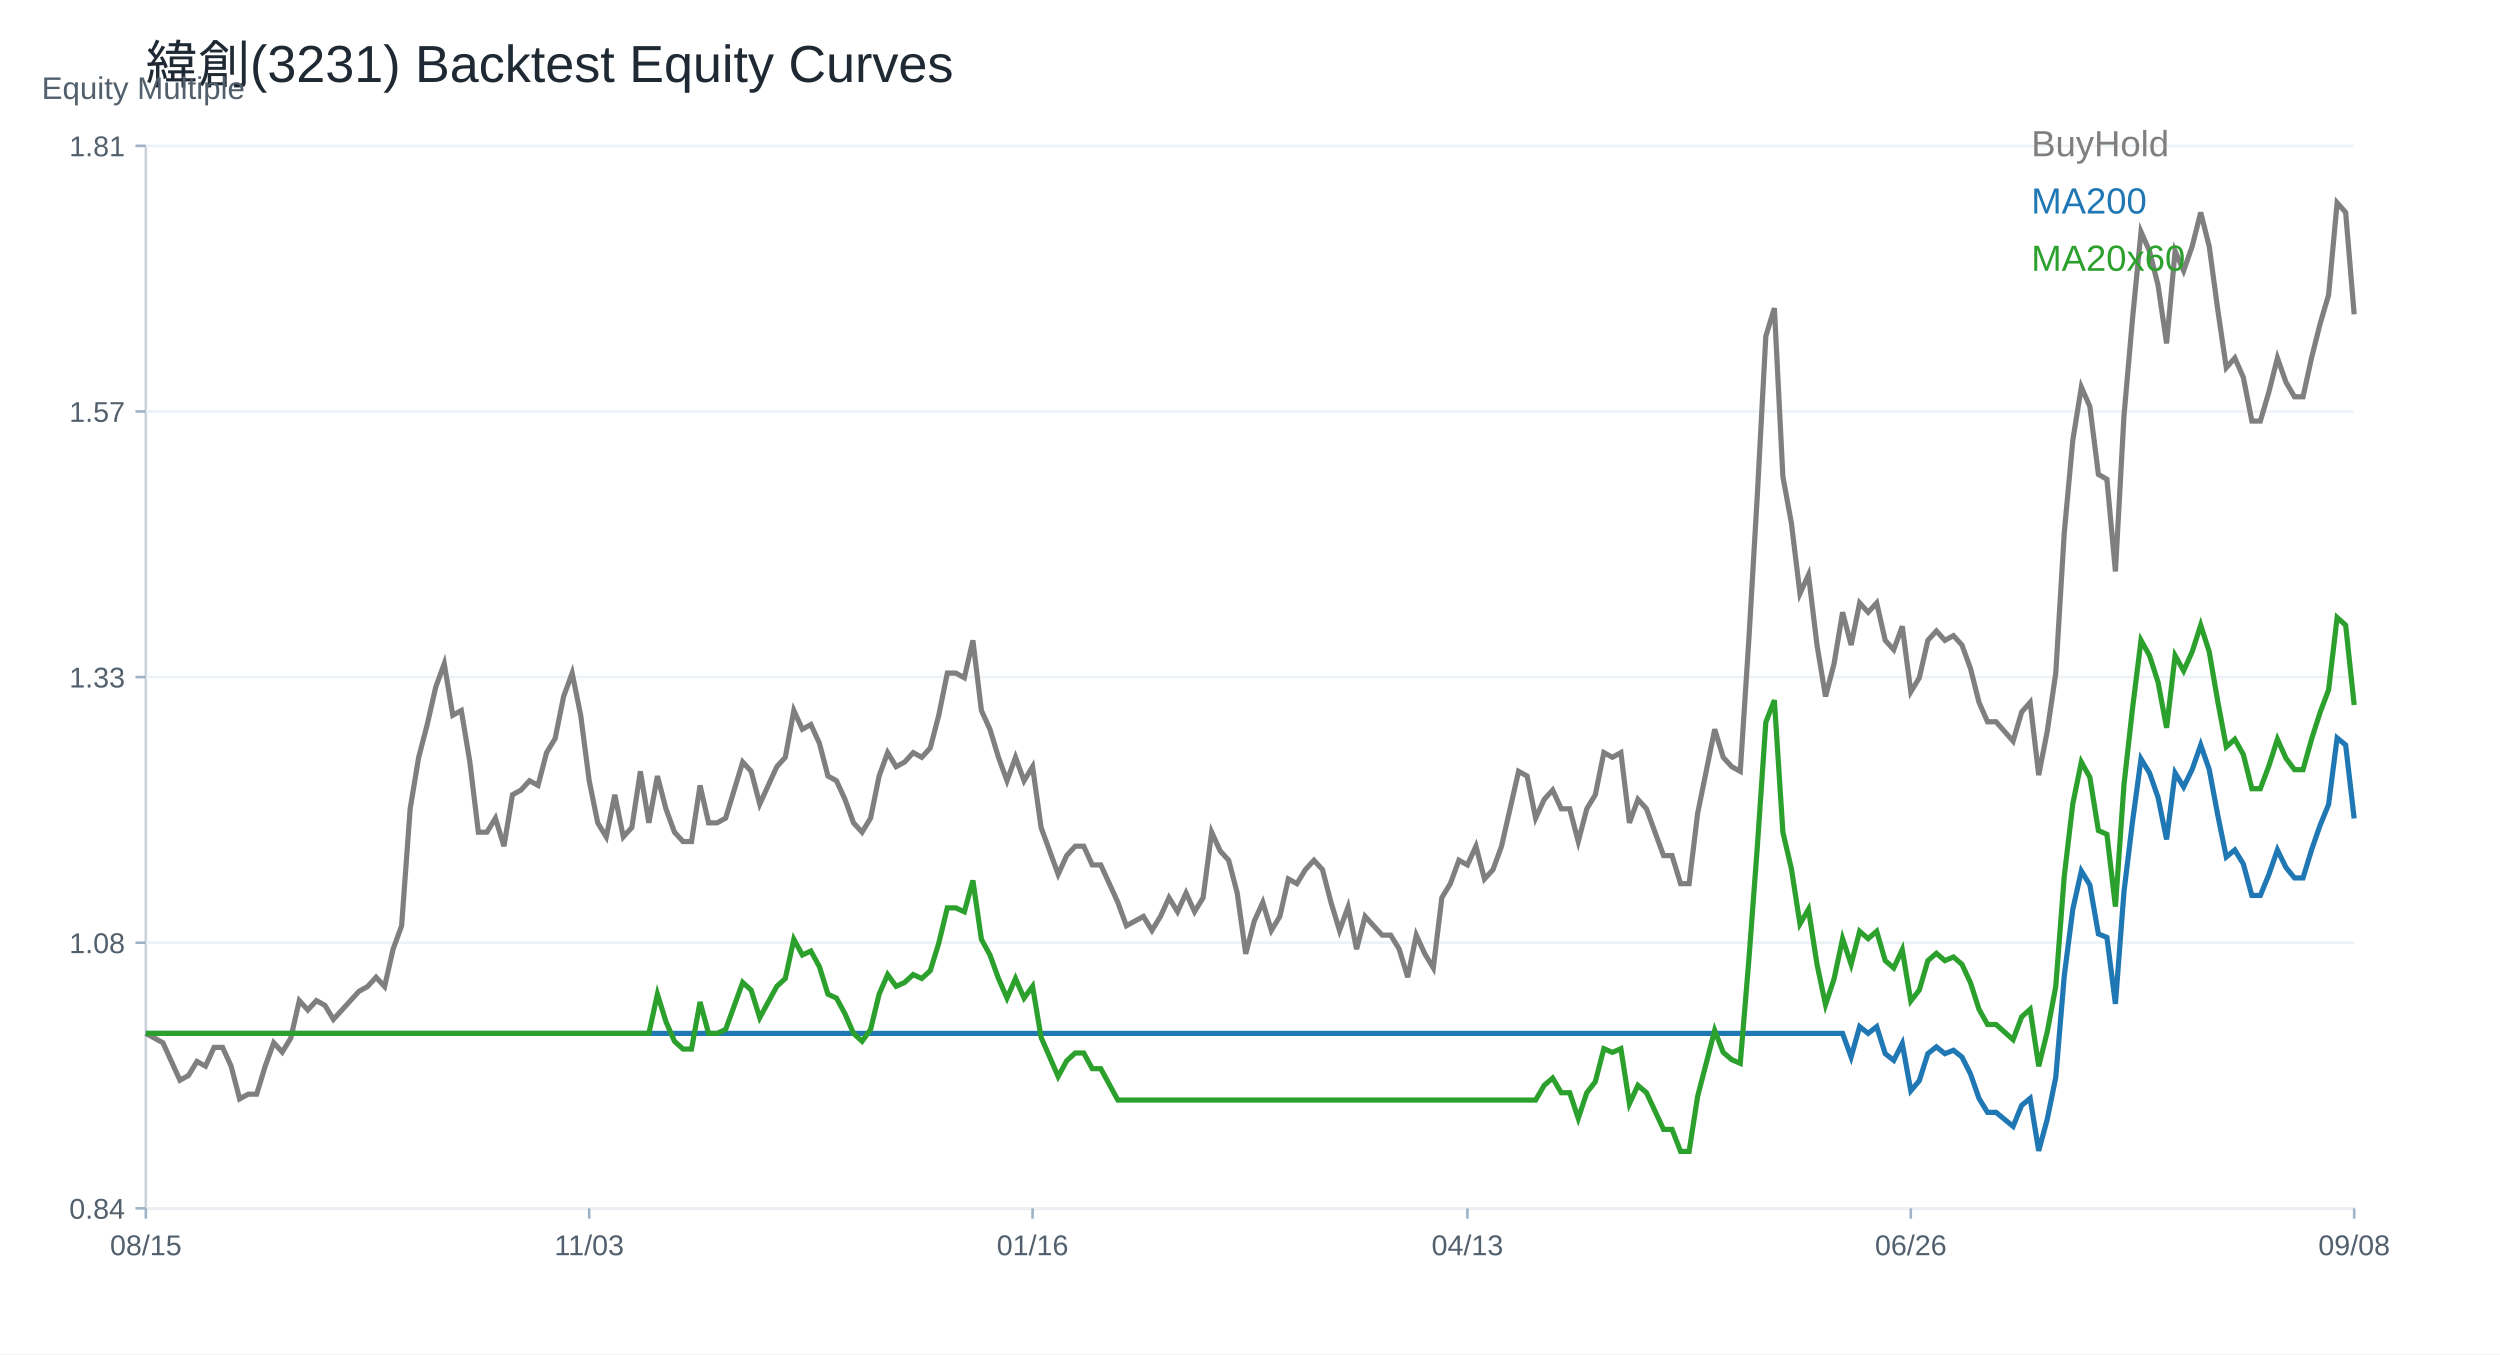
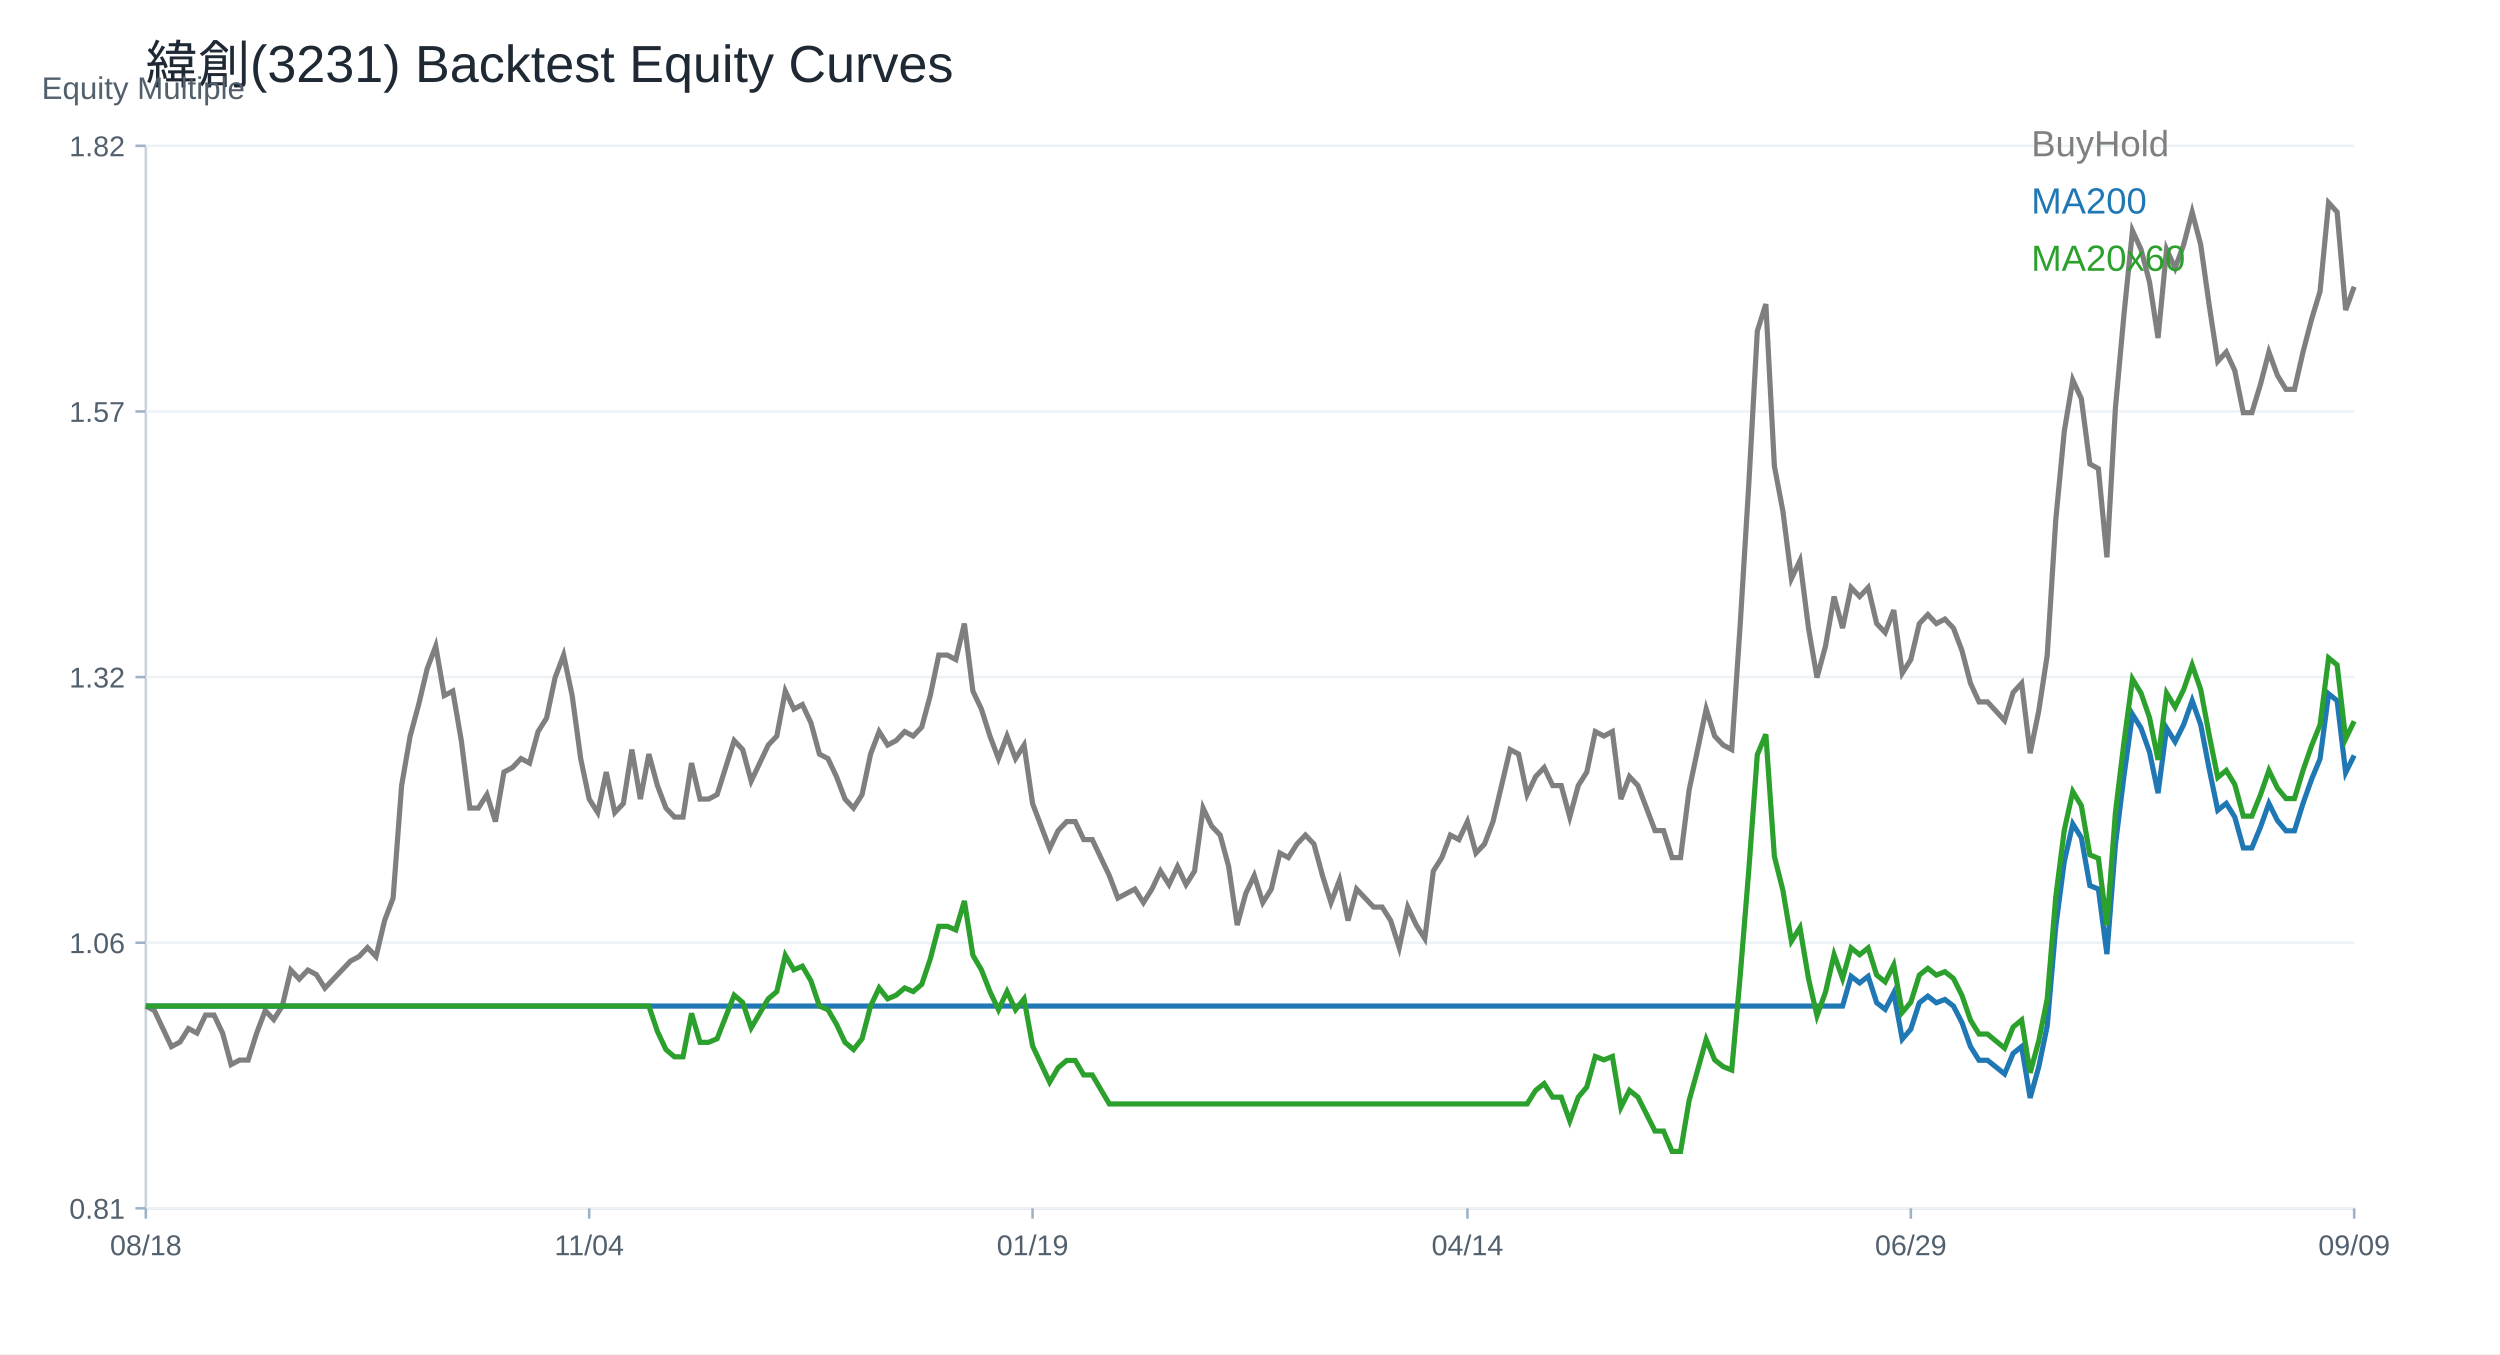
<svg xmlns="http://www.w3.org/2000/svg" width="960" height="520" viewBox="0 0 960 520">
  <rect width="100%" height="100%" fill="white" />
  <text x="56.00" y="32.00" font-size="20" font-family="Arial" fill="#1f2933" text-anchor="start">緯創(3231) Backtest Equity Curves</text>
  <line x1="56" y1="464" x2="904" y2="464" stroke="#cbd2d9" />
  <line x1="56" y1="56" x2="56" y2="464" stroke="#cbd2d9" />
  <text x="16.00" y="38.00" font-size="12" font-family="Arial" fill="#52606d" text-anchor="start">Equity Multiple</text>
  <line x1="56" y1="464.00" x2="904" y2="464.00" stroke="#edf2f7" />
  <line x1="52" y1="464.00" x2="56" y2="464.00" stroke="#9fb3c8" />
-   <text x="48.00" y="468.00" font-size="11" font-family="Arial" fill="#52606d" text-anchor="end">0.84</text>
+   <text x="48.00" y="468.00" font-size="11" font-family="Arial" fill="#52606d" text-anchor="end">0.81</text>
  <line x1="56" y1="362.00" x2="904" y2="362.00" stroke="#edf2f7" />
  <line x1="52" y1="362.00" x2="56" y2="362.00" stroke="#9fb3c8" />
-   <text x="48.00" y="366.00" font-size="11" font-family="Arial" fill="#52606d" text-anchor="end">1.08</text>
+   <text x="48.00" y="366.00" font-size="11" font-family="Arial" fill="#52606d" text-anchor="end">1.06</text>
  <line x1="56" y1="260.00" x2="904" y2="260.00" stroke="#edf2f7" />
  <line x1="52" y1="260.00" x2="56" y2="260.00" stroke="#9fb3c8" />
-   <text x="48.00" y="264.00" font-size="11" font-family="Arial" fill="#52606d" text-anchor="end">1.33</text>
+   <text x="48.00" y="264.00" font-size="11" font-family="Arial" fill="#52606d" text-anchor="end">1.32</text>
  <line x1="56" y1="158.00" x2="904" y2="158.00" stroke="#edf2f7" />
  <line x1="52" y1="158.00" x2="56" y2="158.00" stroke="#9fb3c8" />
  <text x="48.00" y="162.00" font-size="11" font-family="Arial" fill="#52606d" text-anchor="end">1.57</text>
  <line x1="56" y1="56.00" x2="904" y2="56.00" stroke="#edf2f7" />
  <line x1="52" y1="56.00" x2="56" y2="56.00" stroke="#9fb3c8" />
-   <text x="48.00" y="60.00" font-size="11" font-family="Arial" fill="#52606d" text-anchor="end">1.81</text>
+   <text x="48.00" y="60.00" font-size="11" font-family="Arial" fill="#52606d" text-anchor="end">1.82</text>
  <line x1="56.00" y1="464" x2="56.00" y2="468" stroke="#9fb3c8" />
-   <text x="56.00" y="482.00" font-size="11" font-family="Arial" fill="#52606d" text-anchor="middle">08/15</text>
+   <text x="56.00" y="482.00" font-size="11" font-family="Arial" fill="#52606d" text-anchor="middle">08/18</text>
  <line x1="226.25" y1="464" x2="226.25" y2="468" stroke="#9fb3c8" />
-   <text x="226.25" y="482.00" font-size="11" font-family="Arial" fill="#52606d" text-anchor="middle">11/03</text>
+   <text x="226.25" y="482.00" font-size="11" font-family="Arial" fill="#52606d" text-anchor="middle">11/04</text>
  <line x1="396.51" y1="464" x2="396.51" y2="468" stroke="#9fb3c8" />
-   <text x="396.51" y="482.00" font-size="11" font-family="Arial" fill="#52606d" text-anchor="middle">01/16</text>
+   <text x="396.51" y="482.00" font-size="11" font-family="Arial" fill="#52606d" text-anchor="middle">01/19</text>
  <line x1="563.49" y1="464" x2="563.49" y2="468" stroke="#9fb3c8" />
-   <text x="563.49" y="482.00" font-size="11" font-family="Arial" fill="#52606d" text-anchor="middle">04/13</text>
+   <text x="563.49" y="482.00" font-size="11" font-family="Arial" fill="#52606d" text-anchor="middle">04/14</text>
  <line x1="733.75" y1="464" x2="733.75" y2="468" stroke="#9fb3c8" />
-   <text x="733.75" y="482.00" font-size="11" font-family="Arial" fill="#52606d" text-anchor="middle">06/26</text>
+   <text x="733.75" y="482.00" font-size="11" font-family="Arial" fill="#52606d" text-anchor="middle">06/29</text>
  <line x1="904.00" y1="464" x2="904.00" y2="468" stroke="#9fb3c8" />
-   <text x="904.00" y="482.00" font-size="11" font-family="Arial" fill="#52606d" text-anchor="middle">09/08</text>
-   <polyline fill="none" stroke="#7f7f7f" stroke-width="2" points="56.00,396.82 59.27,398.62 62.55,400.41 65.82,407.60 69.10,414.79 72.37,412.99 75.64,407.60 78.92,409.40 82.19,402.21 85.47,402.21 88.74,409.40 92.02,421.97 95.29,420.18 98.56,420.18 101.84,409.40 105.11,400.41 108.39,404.01 111.66,398.62 114.93,384.24 118.21,387.84 121.48,384.24 124.76,386.04 128.03,391.43 131.31,387.84 134.58,384.24 137.85,380.65 141.13,378.85 144.40,375.26 147.68,378.85 150.95,364.48 154.22,355.49 157.50,310.58 160.77,290.81 164.05,278.23 167.32,263.86 170.59,254.88 173.87,274.64 177.14,272.84 180.42,292.61 183.69,319.56 186.97,319.56 190.24,314.17 193.51,324.95 196.79,305.19 200.06,303.39 203.34,299.80 206.61,301.59 209.88,289.01 213.16,283.62 216.43,267.45 219.71,258.47 222.98,274.64 226.25,299.80 229.53,315.97 232.80,321.36 236.08,305.19 239.35,321.36 242.63,317.76 245.90,296.20 249.17,315.97 252.45,298.00 255.72,310.58 259.00,319.56 262.27,323.15 265.54,323.15 268.82,301.59 272.09,315.97 275.37,315.97 278.64,314.17 281.92,303.39 285.19,292.61 288.46,296.20 291.74,308.78 295.01,301.59 298.29,294.40 301.56,290.81 304.83,272.84 308.11,280.03 311.38,278.23 314.66,285.42 317.93,298.00 321.20,299.80 324.48,306.98 327.75,315.97 331.03,319.56 334.30,314.17 337.58,298.00 340.85,289.01 344.12,294.40 347.40,292.61 350.67,289.01 353.95,290.81 357.22,287.22 360.49,274.64 363.77,258.47 367.04,258.47 370.32,260.27 373.59,245.89 376.86,272.84 380.14,280.03 383.41,290.81 386.69,299.80 389.96,290.81 393.24,299.80 396.51,294.40 399.78,317.76 403.06,326.75 406.33,335.73 409.61,328.54 412.88,324.95 416.15,324.95 419.43,332.14 422.70,332.14 425.98,339.32 429.25,346.51 432.53,355.49 435.80,353.70 439.07,351.90 442.35,357.29 445.62,351.90 448.90,344.71 452.17,350.10 455.44,342.92 458.72,350.10 461.99,344.71 465.27,319.56 468.54,326.75 471.81,330.34 475.09,342.92 478.36,366.27 481.64,353.70 484.91,346.51 488.19,357.29 491.46,351.90 494.73,337.53 498.01,339.32 501.28,333.93 504.56,330.34 507.83,333.93 511.10,346.51 514.38,357.29 517.65,348.31 520.93,364.48 524.20,351.90 527.47,355.49 530.75,359.09 534.02,359.09 537.30,364.48 540.57,375.26 543.85,359.09 547.12,366.27 550.39,371.67 553.67,344.71 556.94,339.32 560.22,330.34 563.49,332.14 566.76,324.95 570.04,337.53 573.31,333.93 576.59,324.95 579.86,310.58 583.14,296.20 586.41,298.00 589.68,314.17 592.96,306.98 596.23,303.39 599.51,310.58 602.78,310.58 606.05,323.15 609.33,310.58 612.60,305.19 615.88,289.01 619.15,290.81 622.42,289.01 625.70,315.97 628.97,306.98 632.25,310.58 635.52,319.56 638.80,328.54 642.07,328.54 645.34,339.32 648.62,339.32 651.89,312.37 655.17,296.20 658.44,280.03 661.71,290.81 664.99,294.40 668.26,296.20 671.54,245.89 674.81,190.19 678.08,129.10 681.36,118.32 684.63,183.01 687.91,200.97 691.18,227.93 694.46,220.74 697.73,247.69 701.00,267.45 704.28,254.88 707.55,235.11 710.83,247.69 714.10,231.52 717.37,235.11 720.65,231.52 723.92,245.89 727.20,249.49 730.47,240.50 733.75,265.66 737.02,260.27 740.29,245.89 743.57,242.30 746.84,245.89 750.12,244.10 753.39,247.69 756.66,256.67 759.94,269.71 763.21,277.16 766.49,277.16 769.76,280.89 773.03,284.61 776.31,273.43 779.58,269.71 782.86,297.65 786.13,280.89 789.41,258.53 792.68,204.52 795.95,169.13 799.23,148.64 802.50,156.09 805.78,182.17 809.05,184.03 812.32,219.42 815.60,159.81 818.87,122.56 822.15,89.03 825.42,96.48 828.69,109.52 831.97,131.87 835.24,96.48 838.52,103.93 841.79,94.62 845.07,81.58 848.34,94.62 851.61,118.84 854.89,141.19 858.16,137.46 861.44,144.91 864.71,161.68 867.98,161.68 871.26,150.50 874.53,137.46 877.81,146.77 881.08,152.36 884.36,152.36 887.63,137.46 890.90,124.42 894.18,113.25 897.45,77.86 900.73,81.58 904.00,120.70" />
+   <text x="904.00" y="482.00" font-size="11" font-family="Arial" fill="#52606d" text-anchor="middle">09/09</text>
+   <polyline fill="none" stroke="#7f7f7f" stroke-width="2" points="56.00,386.33 59.27,388.06 62.55,394.97 65.82,401.88 69.10,400.15 72.37,394.97 75.64,396.70 78.92,389.79 82.19,389.79 85.47,396.70 88.74,408.79 92.02,407.07 95.29,407.07 98.56,396.70 101.84,388.06 105.11,391.51 108.39,386.33 111.66,372.51 114.93,375.96 118.21,372.51 121.48,374.23 124.76,379.42 128.03,375.96 131.31,372.51 134.58,369.05 137.85,367.32 141.13,363.87 144.40,367.32 147.68,353.50 150.95,344.86 154.22,301.66 157.50,282.65 160.77,270.56 164.05,256.74 167.32,248.10 170.59,267.10 173.87,265.38 177.14,284.38 180.42,310.30 183.69,310.30 186.97,305.12 190.24,315.49 193.51,296.48 196.79,294.75 200.06,291.29 203.34,293.02 206.61,280.93 209.88,275.74 213.16,260.19 216.43,251.55 219.71,267.10 222.98,291.29 226.25,306.85 229.53,312.03 232.80,296.48 236.08,312.03 239.35,308.57 242.63,287.84 245.90,306.85 249.17,289.57 252.45,301.66 255.72,310.30 259.00,313.76 262.27,313.76 265.54,293.02 268.82,306.85 272.09,306.85 275.37,305.12 278.64,294.75 281.92,284.38 285.19,287.84 288.46,299.93 291.74,293.02 295.01,286.11 298.29,282.65 301.56,265.38 304.83,272.29 308.11,270.56 311.38,277.47 314.66,289.57 317.93,291.29 321.20,298.21 324.48,306.85 327.75,310.30 331.03,305.12 334.30,289.57 337.58,280.93 340.85,286.11 344.12,284.38 347.40,280.93 350.67,282.65 353.95,279.20 357.22,267.10 360.49,251.55 363.77,251.55 367.04,253.28 370.32,239.46 373.59,265.38 376.86,272.29 380.14,282.65 383.41,291.29 386.69,282.65 389.96,291.29 393.24,286.11 396.51,308.57 399.78,317.21 403.06,325.85 406.33,318.94 409.61,315.49 412.88,315.49 416.15,322.40 419.43,322.40 422.70,329.31 425.98,336.22 429.25,344.86 432.53,343.13 435.80,341.40 439.07,346.59 442.35,341.40 445.62,334.49 448.90,339.68 452.17,332.76 455.44,339.68 458.72,334.49 461.99,310.30 465.27,317.21 468.54,320.67 471.81,332.76 475.09,355.23 478.36,343.13 481.64,336.22 484.91,346.59 488.19,341.40 491.46,327.58 494.73,329.31 498.01,324.12 501.28,320.67 504.56,324.12 507.83,336.22 511.10,346.59 514.38,337.95 517.65,353.50 520.93,341.40 524.20,344.86 527.47,348.32 530.75,348.32 534.02,353.50 537.30,363.87 540.57,348.32 543.85,355.23 547.12,360.41 550.39,334.49 553.67,329.31 556.94,320.67 560.22,322.40 563.49,315.49 566.76,327.58 570.04,324.12 573.31,315.49 576.59,301.66 579.86,287.84 583.14,289.57 586.41,305.12 589.68,298.21 592.96,294.75 596.23,301.66 599.51,301.66 602.78,313.76 606.05,301.66 609.33,296.48 612.60,280.93 615.88,282.65 619.15,280.93 622.42,306.85 625.70,298.21 628.97,301.66 632.25,310.30 635.52,318.94 638.80,318.94 642.07,329.31 645.34,329.31 648.62,303.39 651.89,287.84 655.17,272.29 658.44,282.65 661.71,286.11 664.99,287.84 668.26,239.46 671.54,185.89 674.81,127.14 678.08,116.77 681.36,178.98 684.63,196.26 687.91,222.18 691.18,215.27 694.46,241.18 697.73,260.19 701.00,248.10 704.28,229.09 707.55,241.18 710.83,225.63 714.10,229.09 717.37,225.63 720.65,239.46 723.92,242.91 727.20,234.27 730.47,258.46 733.75,253.28 737.02,239.46 740.29,236.00 743.57,239.46 746.84,237.73 750.12,241.18 753.39,249.82 756.66,262.36 759.94,269.53 763.21,269.53 766.49,273.11 769.76,276.69 773.03,265.94 776.31,262.36 779.58,289.23 782.86,273.11 786.13,251.61 789.41,199.67 792.68,165.63 795.95,145.93 799.23,153.09 802.50,178.17 805.78,179.96 809.05,214.00 812.32,156.67 815.60,120.85 818.87,88.60 822.15,95.77 825.42,108.31 828.69,129.80 831.97,95.77 835.24,102.94 838.52,93.98 841.79,81.44 845.07,93.98 848.34,117.27 851.61,138.76 854.89,135.18 858.16,142.34 861.44,158.47 864.71,158.47 867.98,147.72 871.26,135.18 874.53,144.14 877.81,149.51 881.08,149.51 884.36,135.18 887.63,122.64 890.90,111.89 894.18,77.86 897.45,81.44 900.73,119.06 904.00,110.10" />
  <text x="780.00" y="60.00" font-size="14" font-family="Arial" fill="#7f7f7f" text-anchor="start">BuyHold</text>
-   <polyline fill="none" stroke="#1f77b4" stroke-width="2" points="56.00,396.82 59.27,396.82 62.55,396.82 65.82,396.82 69.10,396.82 72.37,396.82 75.64,396.82 78.92,396.82 82.19,396.82 85.47,396.82 88.74,396.82 92.02,396.82 95.29,396.82 98.56,396.82 101.84,396.82 105.11,396.82 108.39,396.82 111.66,396.82 114.93,396.82 118.21,396.82 121.48,396.82 124.76,396.82 128.03,396.82 131.31,396.82 134.58,396.82 137.85,396.82 141.13,396.82 144.40,396.82 147.68,396.82 150.95,396.82 154.22,396.82 157.50,396.82 160.77,396.82 164.05,396.82 167.32,396.82 170.59,396.82 173.87,396.82 177.14,396.82 180.42,396.82 183.69,396.82 186.97,396.82 190.24,396.82 193.51,396.82 196.79,396.82 200.06,396.82 203.34,396.82 206.61,396.82 209.88,396.82 213.16,396.82 216.43,396.82 219.71,396.82 222.98,396.82 226.25,396.82 229.53,396.82 232.80,396.82 236.08,396.82 239.35,396.82 242.63,396.82 245.90,396.82 249.17,396.82 252.45,396.82 255.72,396.82 259.00,396.82 262.27,396.82 265.54,396.82 268.82,396.82 272.09,396.82 275.37,396.82 278.64,396.82 281.92,396.82 285.19,396.82 288.46,396.82 291.74,396.82 295.01,396.82 298.29,396.82 301.56,396.82 304.83,396.82 308.11,396.82 311.38,396.82 314.66,396.82 317.93,396.82 321.20,396.82 324.48,396.82 327.75,396.82 331.03,396.82 334.30,396.82 337.58,396.82 340.85,396.82 344.12,396.82 347.40,396.82 350.67,396.82 353.95,396.82 357.22,396.82 360.49,396.82 363.77,396.82 367.04,396.82 370.32,396.82 373.59,396.82 376.86,396.82 380.14,396.82 383.41,396.82 386.69,396.82 389.96,396.82 393.24,396.82 396.51,396.82 399.78,396.82 403.06,396.82 406.33,396.82 409.61,396.82 412.88,396.82 416.15,396.82 419.43,396.82 422.70,396.82 425.98,396.82 429.25,396.82 432.53,396.82 435.80,396.82 439.07,396.82 442.35,396.82 445.62,396.82 448.90,396.82 452.17,396.82 455.44,396.82 458.72,396.82 461.99,396.82 465.27,396.82 468.54,396.82 471.81,396.82 475.09,396.82 478.36,396.82 481.64,396.82 484.91,396.82 488.19,396.82 491.46,396.82 494.73,396.82 498.01,396.82 501.28,396.82 504.56,396.82 507.83,396.82 511.10,396.82 514.38,396.82 517.65,396.82 520.93,396.82 524.20,396.82 527.47,396.82 530.75,396.82 534.02,396.82 537.30,396.82 540.57,396.82 543.85,396.82 547.12,396.82 550.39,396.82 553.67,396.82 556.94,396.82 560.22,396.82 563.49,396.82 566.76,396.82 570.04,396.82 573.31,396.82 576.59,396.82 579.86,396.82 583.14,396.82 586.41,396.82 589.68,396.82 592.96,396.82 596.23,396.82 599.51,396.82 602.78,396.82 606.05,396.82 609.33,396.82 612.60,396.82 615.88,396.82 619.15,396.82 622.42,396.82 625.70,396.82 628.97,396.82 632.25,396.82 635.52,396.82 638.80,396.82 642.07,396.82 645.34,396.82 648.62,396.82 651.89,396.82 655.17,396.82 658.44,396.82 661.71,396.82 664.99,396.82 668.26,396.82 671.54,396.82 674.81,396.82 678.08,396.82 681.36,396.82 684.63,396.82 687.91,396.82 691.18,396.82 694.46,396.82 697.73,396.82 701.00,396.82 704.28,396.82 707.55,396.82 710.83,405.89 714.10,394.23 717.37,396.82 720.65,394.23 723.92,404.60 727.20,407.19 730.47,400.71 733.75,418.85 737.02,414.97 740.29,404.60 743.57,402.00 746.84,404.60 750.12,403.30 753.39,405.89 756.66,412.37 759.94,421.78 763.21,427.15 766.49,427.15 769.76,429.84 773.03,432.53 776.31,424.46 779.58,421.78 782.86,441.93 786.13,429.84 789.41,413.72 792.68,374.75 795.95,349.22 799.23,334.44 802.50,339.81 805.78,358.63 809.05,359.97 812.32,385.50 815.60,342.50 818.87,315.63 822.15,291.44 825.42,296.82 828.69,306.22 831.97,322.35 835.24,296.82 838.52,302.19 841.79,295.47 845.07,286.07 848.34,295.47 851.61,312.94 854.89,329.07 858.16,326.38 861.44,331.75 864.71,343.85 867.98,343.85 871.26,335.78 874.53,326.38 877.81,333.10 881.08,337.13 884.36,337.13 887.63,326.38 890.90,316.97 894.18,308.91 897.45,283.38 900.73,286.07 904.00,314.29" />
+   <polyline fill="none" stroke="#1f77b4" stroke-width="2" points="56.00,386.33 59.27,386.33 62.55,386.33 65.82,386.33 69.10,386.33 72.37,386.33 75.64,386.33 78.92,386.33 82.19,386.33 85.47,386.33 88.74,386.33 92.02,386.33 95.29,386.33 98.56,386.33 101.84,386.33 105.11,386.33 108.39,386.33 111.66,386.33 114.93,386.33 118.21,386.33 121.48,386.33 124.76,386.33 128.03,386.33 131.31,386.33 134.58,386.33 137.85,386.33 141.13,386.33 144.40,386.33 147.68,386.33 150.95,386.33 154.22,386.33 157.50,386.33 160.77,386.33 164.05,386.33 167.32,386.33 170.59,386.33 173.87,386.33 177.14,386.33 180.42,386.33 183.69,386.33 186.97,386.33 190.24,386.33 193.51,386.33 196.79,386.33 200.06,386.33 203.34,386.33 206.61,386.33 209.88,386.33 213.16,386.33 216.43,386.33 219.71,386.33 222.98,386.33 226.25,386.33 229.53,386.33 232.80,386.33 236.08,386.33 239.35,386.33 242.63,386.33 245.90,386.33 249.17,386.33 252.45,386.33 255.72,386.33 259.00,386.33 262.27,386.33 265.54,386.33 268.82,386.33 272.09,386.33 275.37,386.33 278.64,386.33 281.92,386.33 285.19,386.33 288.46,386.33 291.74,386.33 295.01,386.33 298.29,386.33 301.56,386.33 304.83,386.33 308.11,386.33 311.38,386.33 314.66,386.33 317.93,386.33 321.20,386.33 324.48,386.33 327.75,386.33 331.03,386.33 334.30,386.33 337.58,386.33 340.85,386.33 344.12,386.33 347.40,386.33 350.67,386.33 353.95,386.33 357.22,386.33 360.49,386.33 363.77,386.33 367.04,386.33 370.32,386.33 373.59,386.33 376.86,386.33 380.14,386.33 383.41,386.33 386.69,386.33 389.96,386.33 393.24,386.33 396.51,386.33 399.78,386.33 403.06,386.33 406.33,386.33 409.61,386.33 412.88,386.33 416.15,386.33 419.43,386.33 422.70,386.33 425.98,386.33 429.25,386.33 432.53,386.33 435.80,386.33 439.07,386.33 442.35,386.33 445.62,386.33 448.90,386.33 452.17,386.33 455.44,386.33 458.72,386.33 461.99,386.33 465.27,386.33 468.54,386.33 471.81,386.33 475.09,386.33 478.36,386.33 481.64,386.33 484.91,386.33 488.19,386.33 491.46,386.33 494.73,386.33 498.01,386.33 501.28,386.33 504.56,386.33 507.83,386.33 511.10,386.33 514.38,386.33 517.65,386.33 520.93,386.33 524.20,386.33 527.47,386.33 530.75,386.33 534.02,386.33 537.30,386.33 540.57,386.33 543.85,386.33 547.12,386.33 550.39,386.33 553.67,386.33 556.94,386.33 560.22,386.33 563.49,386.33 566.76,386.33 570.04,386.33 573.31,386.33 576.59,386.33 579.86,386.33 583.14,386.33 586.41,386.33 589.68,386.33 592.96,386.33 596.23,386.33 599.51,386.33 602.78,386.33 606.05,386.33 609.33,386.33 612.60,386.33 615.88,386.33 619.15,386.33 622.42,386.33 625.70,386.33 628.97,386.33 632.25,386.33 635.52,386.33 638.80,386.33 642.07,386.33 645.34,386.33 648.62,386.33 651.89,386.33 655.17,386.33 658.44,386.33 661.71,386.33 664.99,386.33 668.26,386.33 671.54,386.33 674.81,386.33 678.08,386.33 681.36,386.33 684.63,386.33 687.91,386.33 691.18,386.33 694.46,386.33 697.73,386.33 701.00,386.33 704.28,386.33 707.55,386.33 710.83,374.91 714.10,377.45 717.37,374.91 720.65,385.06 723.92,387.60 727.20,381.26 730.47,399.02 733.75,395.21 737.02,385.06 740.29,382.52 743.57,385.06 746.84,383.79 750.12,386.33 753.39,392.67 756.66,401.88 759.94,407.14 763.21,407.14 766.49,409.77 769.76,412.40 773.03,404.51 776.31,401.88 779.58,421.60 782.86,409.77 786.13,393.99 789.41,355.85 792.68,330.86 795.95,316.39 799.23,321.65 802.50,340.07 805.78,341.38 809.05,366.37 812.32,324.29 815.60,297.98 818.87,274.31 822.15,279.57 825.42,288.78 828.69,304.56 831.97,279.57 835.24,284.83 838.52,278.26 841.79,269.05 845.07,278.26 848.34,295.35 851.61,311.13 854.89,308.50 858.16,313.76 861.44,325.60 864.71,325.60 867.98,317.71 871.26,308.50 874.53,315.08 877.81,319.02 881.08,319.02 884.36,308.50 887.63,299.30 890.90,291.41 894.18,266.42 897.45,269.05 900.73,296.67 904.00,290.09" />
  <text x="780.00" y="82.00" font-size="14" font-family="Arial" fill="#1f77b4" text-anchor="start">MA200</text>
-   <polyline fill="none" stroke="#2ca02c" stroke-width="2" points="56.00,396.82 59.27,396.82 62.55,396.82 65.82,396.82 69.10,396.82 72.37,396.82 75.64,396.82 78.92,396.82 82.19,396.82 85.47,396.82 88.74,396.82 92.02,396.82 95.29,396.82 98.56,396.82 101.84,396.82 105.11,396.82 108.39,396.82 111.66,396.82 114.93,396.82 118.21,396.82 121.48,396.82 124.76,396.82 128.03,396.82 131.31,396.82 134.58,396.82 137.85,396.82 141.13,396.82 144.40,396.82 147.68,396.82 150.95,396.82 154.22,396.82 157.50,396.82 160.77,396.82 164.05,396.82 167.32,396.82 170.59,396.82 173.87,396.82 177.14,396.82 180.42,396.82 183.69,396.82 186.97,396.82 190.24,396.82 193.51,396.82 196.79,396.82 200.06,396.82 203.34,396.82 206.61,396.82 209.88,396.82 213.16,396.82 216.43,396.82 219.71,396.82 222.98,396.82 226.25,396.82 229.53,396.82 232.80,396.82 236.08,396.82 239.35,396.82 242.63,396.82 245.90,396.82 249.17,396.82 252.45,381.76 255.72,392.30 259.00,399.83 262.27,402.84 265.54,402.84 268.82,384.77 272.09,396.82 275.37,396.82 278.64,395.31 281.92,386.28 285.19,377.24 288.46,380.25 291.74,390.80 295.01,384.77 298.29,378.75 301.56,375.74 304.83,360.68 308.11,366.70 311.38,365.20 314.66,371.22 317.93,381.76 321.20,383.27 324.48,389.29 327.75,396.82 331.03,399.83 334.30,395.31 337.58,381.76 340.85,374.23 344.12,378.75 347.40,377.24 350.67,374.23 353.95,375.74 357.22,372.73 360.49,362.18 363.77,348.63 367.04,348.63 370.32,350.14 373.59,338.09 376.86,360.68 380.14,366.70 383.41,375.74 386.69,383.27 389.96,375.74 393.24,383.27 396.51,378.75 399.78,398.33 403.06,405.86 406.33,413.38 409.61,407.36 412.88,404.35 416.15,404.35 419.43,410.37 422.70,410.37 425.98,416.40 429.25,422.42 432.53,422.42 435.80,422.42 439.07,422.42 442.35,422.42 445.62,422.42 448.90,422.42 452.17,422.42 455.44,422.42 458.72,422.42 461.99,422.42 465.27,422.42 468.54,422.42 471.81,422.42 475.09,422.42 478.36,422.42 481.64,422.42 484.91,422.42 488.19,422.42 491.46,422.42 494.73,422.42 498.01,422.42 501.28,422.42 504.56,422.42 507.83,422.42 511.10,422.42 514.38,422.42 517.65,422.42 520.93,422.42 524.20,422.42 527.47,422.42 530.75,422.42 534.02,422.42 537.30,422.42 540.57,422.42 543.85,422.42 547.12,422.42 550.39,422.42 553.67,422.42 556.94,422.42 560.22,422.42 563.49,422.42 566.76,422.42 570.04,422.42 573.31,422.42 576.59,422.42 579.86,422.42 583.14,422.42 586.41,422.42 589.68,422.42 592.96,416.79 596.23,413.97 599.51,419.60 602.78,419.60 606.05,429.46 609.33,419.60 612.60,415.38 615.88,402.70 619.15,404.11 622.42,402.70 625.70,423.83 628.97,416.79 632.25,419.60 635.52,426.65 638.80,433.69 642.07,433.69 645.34,442.14 648.62,442.14 651.89,421.01 655.17,408.33 658.44,395.65 661.71,404.11 664.99,406.92 668.26,408.33 671.54,368.89 674.81,325.22 678.08,277.32 681.36,268.87 684.63,319.58 687.91,333.67 691.18,354.80 694.46,349.16 697.73,370.30 701.00,385.79 704.28,375.93 707.55,360.44 710.83,370.30 714.10,357.62 717.37,360.44 720.65,357.62 723.92,368.89 727.20,371.71 730.47,364.66 733.75,384.38 737.02,380.16 740.29,368.89 743.57,366.07 746.84,368.89 750.12,367.48 753.39,370.30 756.66,377.34 759.94,387.56 763.21,393.40 766.49,393.40 769.76,396.32 773.03,399.24 776.31,390.48 779.58,387.56 782.86,409.47 786.13,396.32 789.41,378.80 792.68,336.45 795.95,308.70 799.23,292.63 802.50,298.48 805.78,318.92 809.05,320.38 812.32,348.13 815.60,301.40 818.87,272.19 822.15,245.90 825.42,251.74 828.69,261.97 831.97,279.49 835.24,251.74 838.52,257.58 841.79,250.28 845.07,240.06 848.34,250.28 851.61,269.27 854.89,286.79 858.16,283.87 861.44,289.71 864.71,302.86 867.98,302.86 871.26,294.09 874.53,283.87 877.81,291.17 881.08,295.55 884.36,295.55 887.63,283.87 890.90,273.65 894.18,264.89 897.45,237.14 900.73,240.06 904.00,270.73" />
+   <polyline fill="none" stroke="#2ca02c" stroke-width="2" points="56.00,386.33 59.27,386.33 62.55,386.33 65.82,386.33 69.10,386.33 72.37,386.33 75.64,386.33 78.92,386.33 82.19,386.33 85.47,386.33 88.74,386.33 92.02,386.33 95.29,386.33 98.56,386.33 101.84,386.33 105.11,386.33 108.39,386.33 111.66,386.33 114.93,386.33 118.21,386.33 121.48,386.33 124.76,386.33 128.03,386.33 131.31,386.33 134.58,386.33 137.85,386.33 141.13,386.33 144.40,386.33 147.68,386.33 150.95,386.33 154.22,386.33 157.50,386.33 160.77,386.33 164.05,386.33 167.32,386.33 170.59,386.33 173.87,386.33 177.14,386.33 180.42,386.33 183.69,386.33 186.97,386.33 190.24,386.33 193.51,386.33 196.79,386.33 200.06,386.33 203.34,386.33 206.61,386.33 209.88,386.33 213.16,386.33 216.43,386.33 219.71,386.33 222.98,386.33 226.25,386.33 229.53,386.33 232.80,386.33 236.08,386.33 239.35,386.33 242.63,386.33 245.90,386.33 249.17,386.33 252.45,396.07 255.72,403.03 259.00,405.82 262.27,405.82 265.54,389.11 268.82,400.25 272.09,400.25 275.37,398.86 278.64,390.51 281.92,382.15 285.19,384.94 288.46,394.68 291.74,389.11 295.01,383.55 298.29,380.76 301.56,366.84 304.83,372.41 308.11,371.02 311.38,376.59 314.66,386.33 317.93,387.72 321.20,393.29 324.48,400.25 327.75,403.03 331.03,398.86 334.30,386.33 337.58,379.37 340.85,383.55 344.12,382.15 347.40,379.37 350.67,380.76 353.95,377.98 357.22,368.24 360.49,355.71 363.77,355.71 367.04,357.10 370.32,345.96 373.59,366.84 376.86,372.41 380.14,380.76 383.41,387.72 386.69,380.76 389.96,387.72 393.24,383.55 396.51,401.64 399.78,408.60 403.06,415.56 406.33,409.99 409.61,407.21 412.88,407.21 416.15,412.78 419.43,412.78 422.70,418.35 425.98,423.91 429.25,423.91 432.53,423.91 435.80,423.91 439.07,423.91 442.35,423.91 445.62,423.91 448.90,423.91 452.17,423.91 455.44,423.91 458.72,423.91 461.99,423.91 465.27,423.91 468.54,423.91 471.81,423.91 475.09,423.91 478.36,423.91 481.64,423.91 484.91,423.91 488.19,423.91 491.46,423.91 494.73,423.91 498.01,423.91 501.28,423.91 504.56,423.91 507.83,423.91 511.10,423.91 514.38,423.91 517.65,423.91 520.93,423.91 524.20,423.91 527.47,423.91 530.75,423.91 534.02,423.91 537.30,423.91 540.57,423.91 543.85,423.91 547.12,423.91 550.39,423.91 553.67,423.91 556.94,423.91 560.22,423.91 563.49,423.91 566.76,423.91 570.04,423.91 573.31,423.91 576.59,423.91 579.86,423.91 583.14,423.91 586.41,423.91 589.68,418.70 592.96,416.10 596.23,421.31 599.51,421.31 602.78,430.42 606.05,421.31 609.33,417.40 612.60,405.68 615.88,406.99 619.15,405.68 622.42,425.22 625.70,418.70 628.97,421.31 632.25,427.82 635.52,434.33 638.80,434.33 642.07,442.14 645.34,442.14 648.62,422.61 651.89,410.89 655.17,399.17 658.44,406.99 661.71,409.59 664.99,410.89 668.26,374.43 671.54,334.07 674.81,289.79 678.08,281.98 681.36,328.86 684.63,341.88 687.91,361.41 691.18,356.20 694.46,375.73 697.73,390.06 701.00,380.94 704.28,366.62 707.55,375.73 710.83,364.01 714.10,366.62 717.37,364.01 720.65,374.43 723.92,377.04 727.20,370.53 730.47,388.76 733.75,384.85 737.02,374.43 740.29,371.83 743.57,374.43 746.84,373.13 750.12,375.73 753.39,382.24 756.66,391.69 759.94,397.09 763.21,397.09 766.49,399.79 769.76,402.49 773.03,394.39 776.31,391.69 779.58,411.94 782.86,399.79 786.13,383.59 789.41,344.45 792.68,318.80 795.95,303.95 799.23,309.35 802.50,328.25 805.78,329.60 809.05,355.24 812.32,312.05 815.60,285.05 818.87,260.75 822.15,266.15 825.42,275.60 828.69,291.80 831.97,266.15 835.24,271.55 838.52,264.80 841.79,255.35 845.07,264.80 848.34,282.35 851.61,298.55 854.89,295.85 858.16,301.25 861.44,313.40 864.71,313.40 867.98,305.30 871.26,295.85 874.53,302.60 877.81,306.65 881.08,306.65 884.36,295.85 887.63,286.40 890.90,278.30 894.18,252.65 897.45,255.35 900.73,283.70 904.00,276.95" />
  <text x="780.00" y="104.00" font-size="14" font-family="Arial" fill="#2ca02c" text-anchor="start">MA20x60</text>
</svg>
